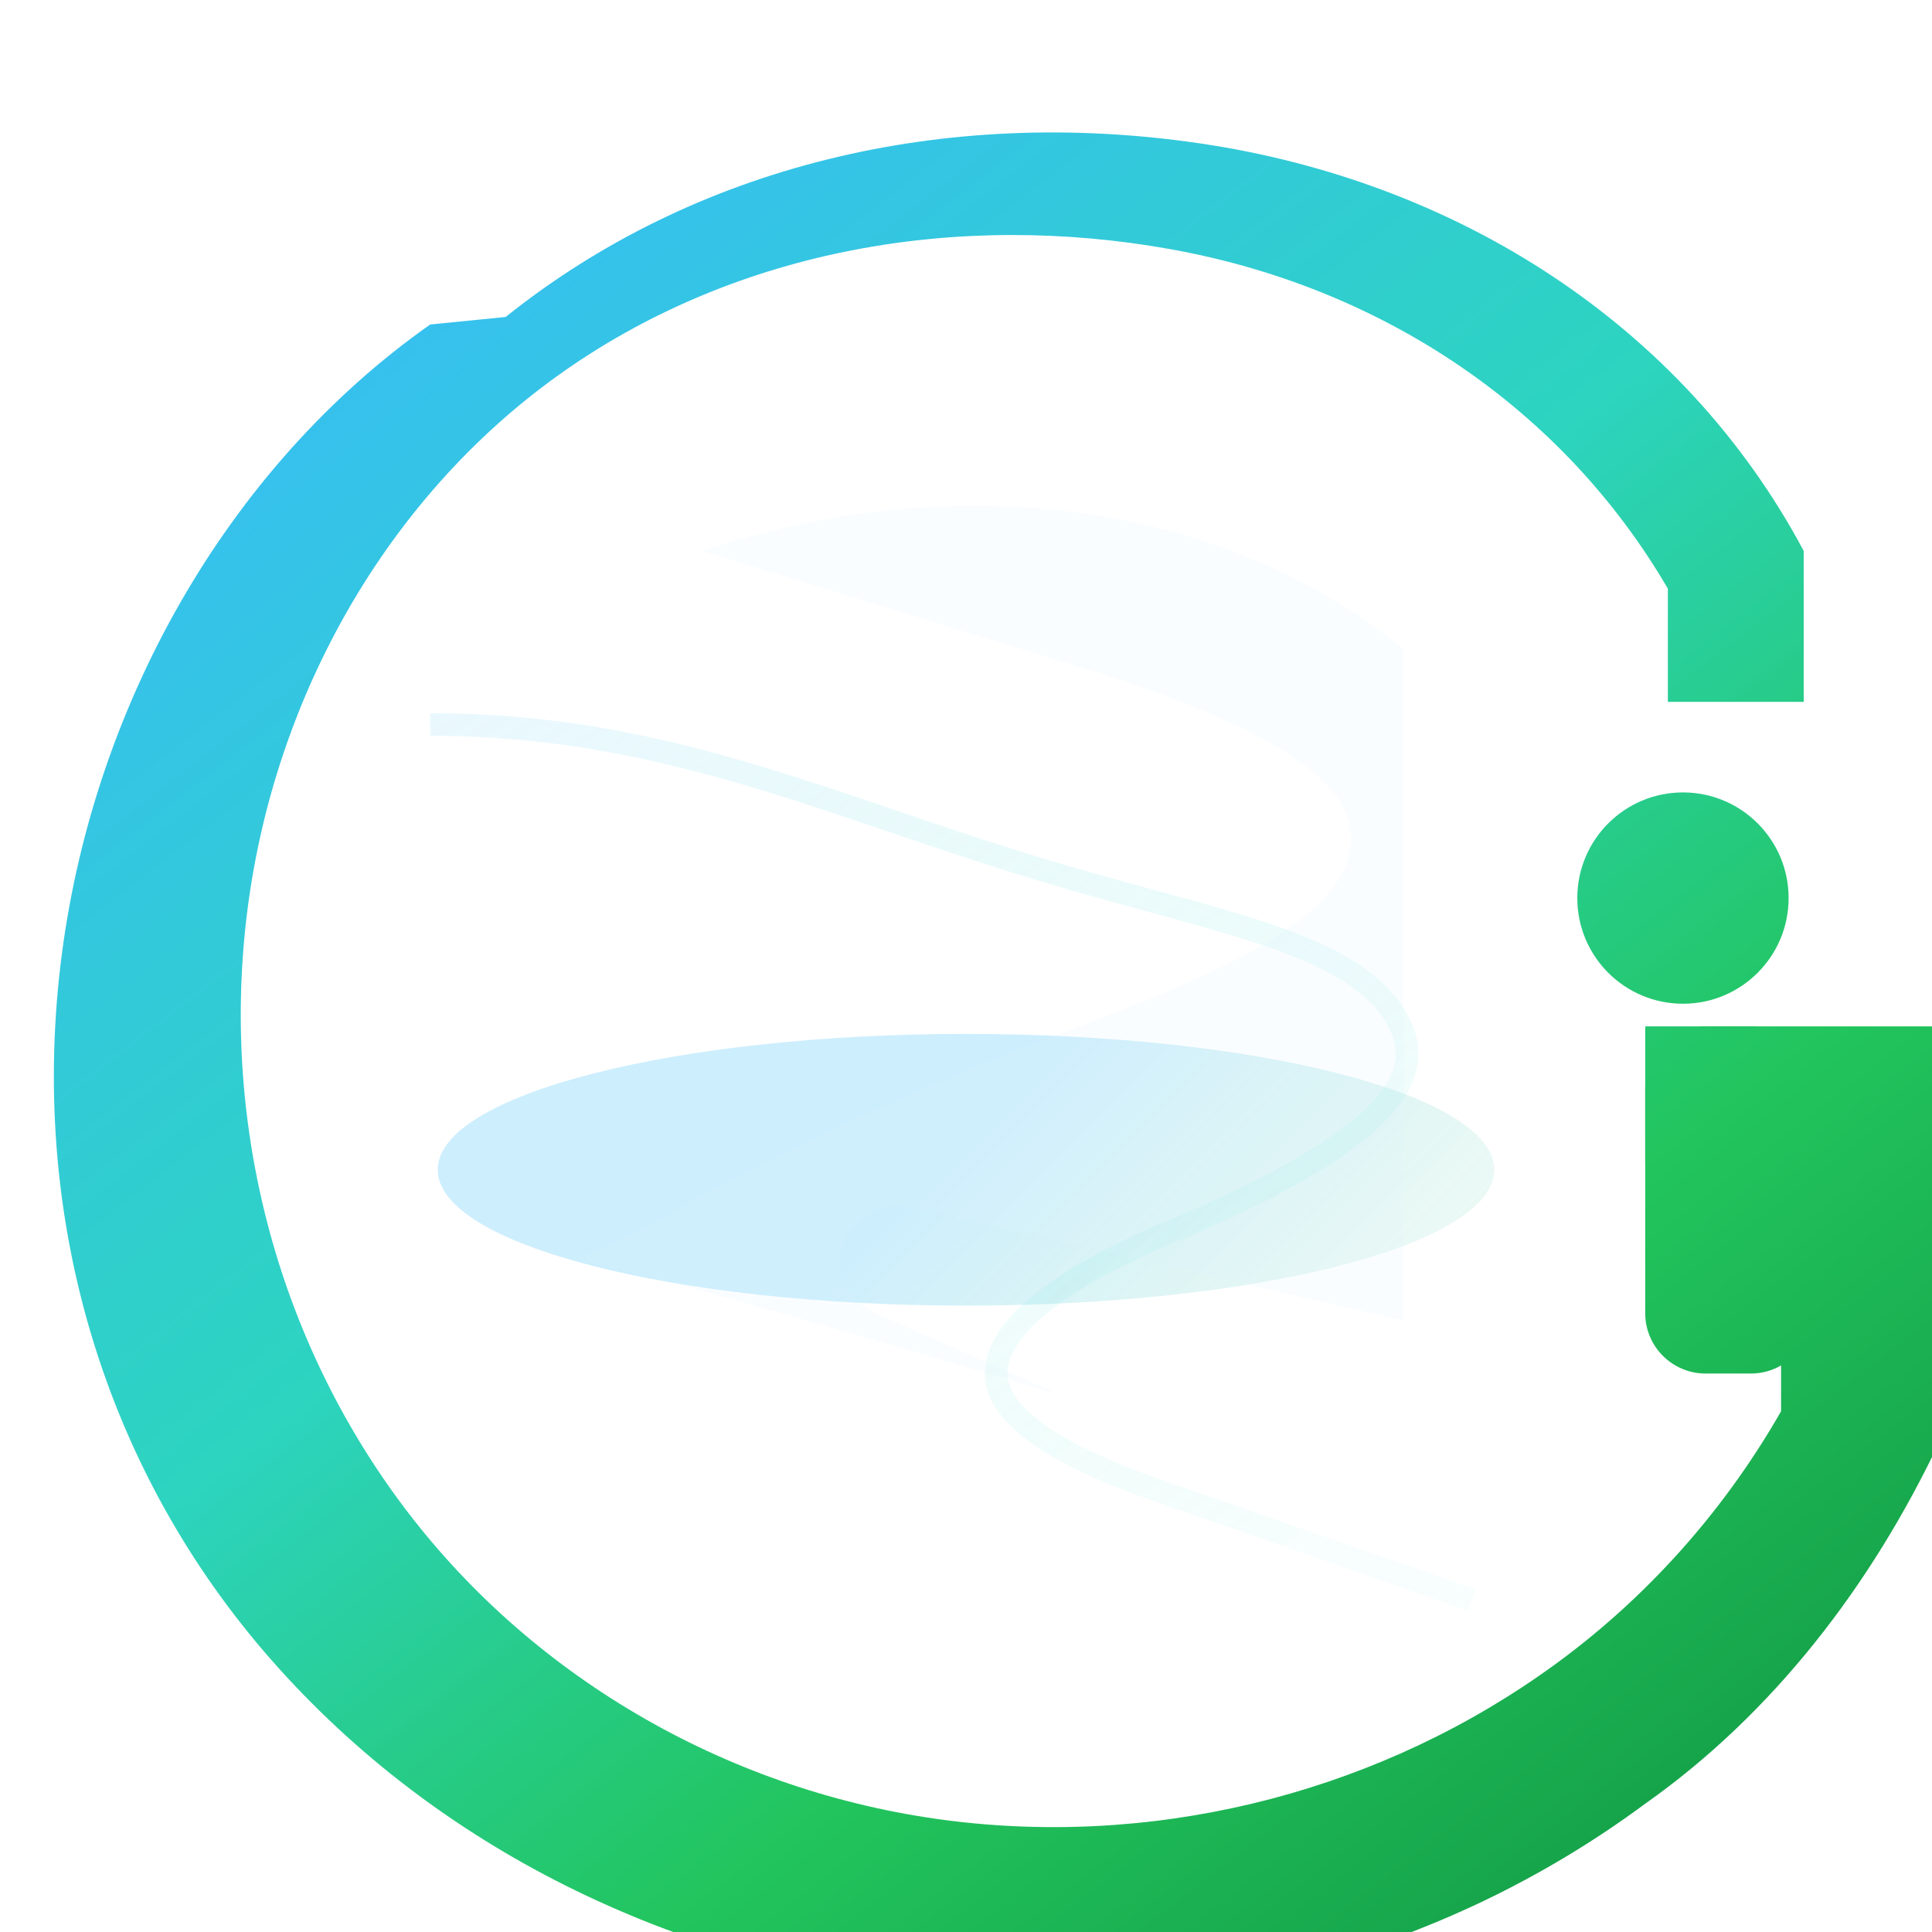
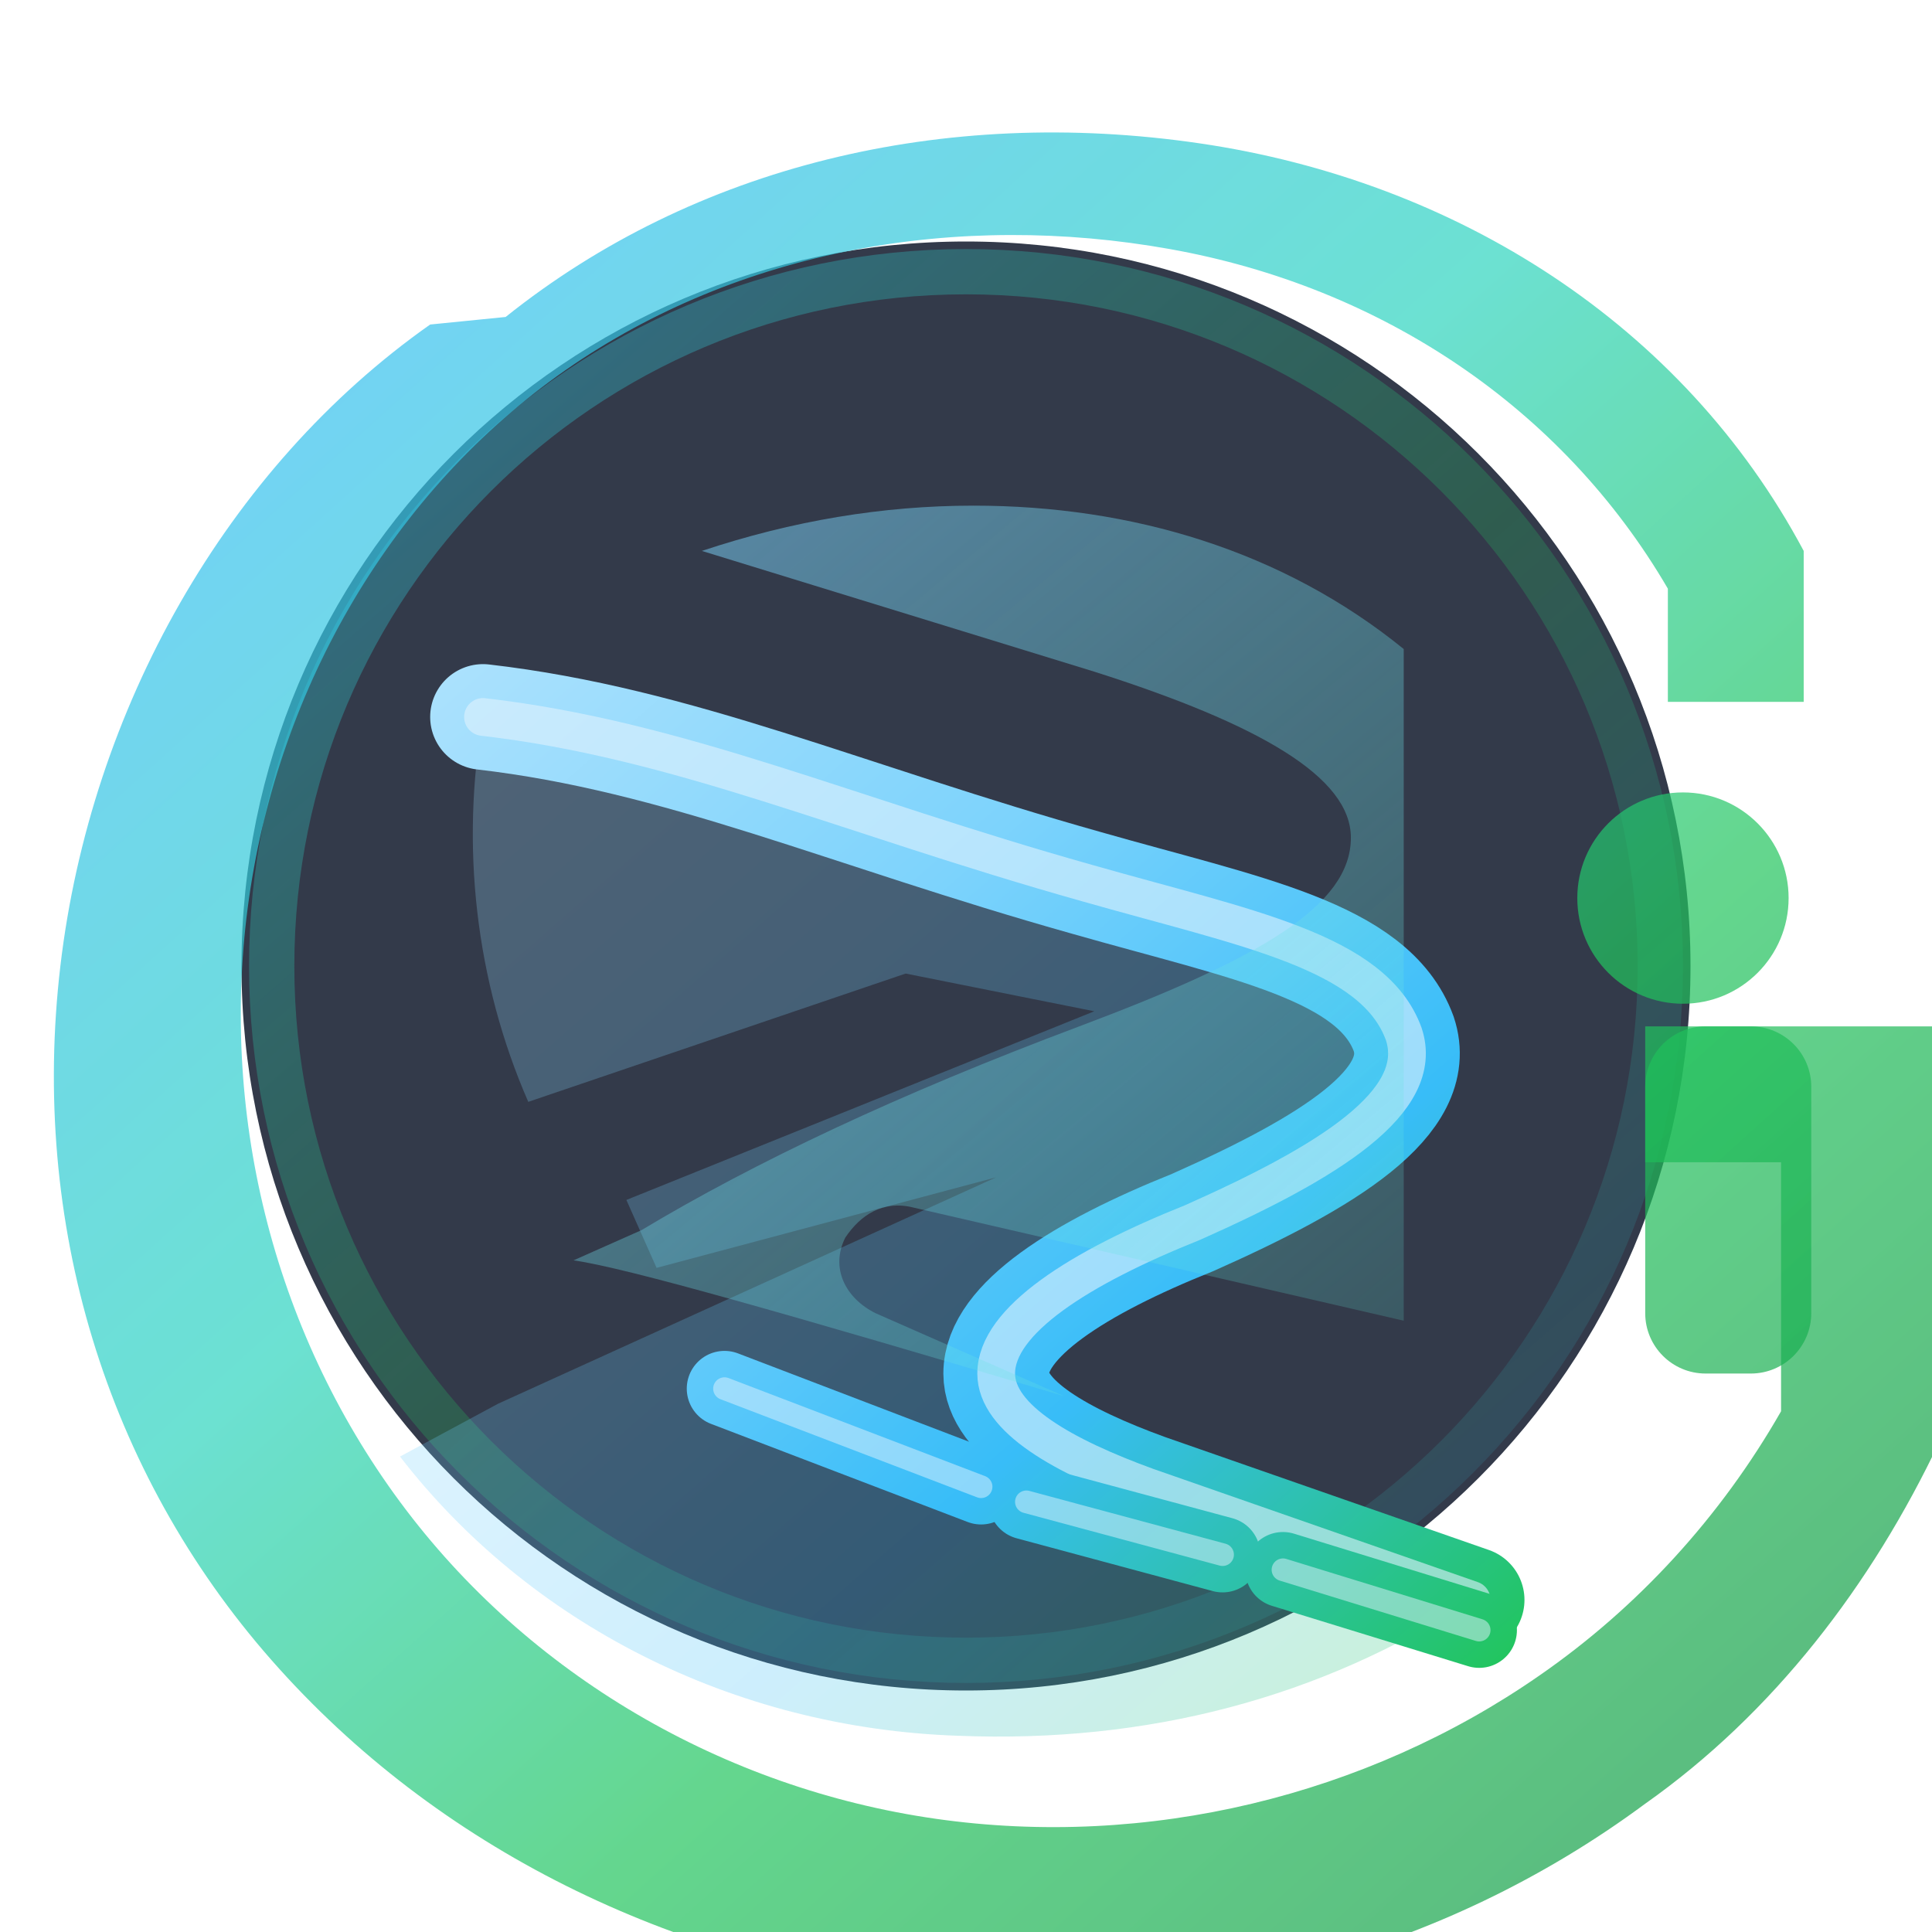
<svg xmlns="http://www.w3.org/2000/svg" width="256" height="256" viewBox="0 0 256 256" fill="none">
  <defs>
-     <linearGradient id="jgzt-main" x1="50" y1="20" x2="220" y2="240" gradientUnits="userSpaceOnUse">
+     <linearGradient id="jgzt-shell" x1="44" y1="26" x2="226" y2="228" gradientUnits="userSpaceOnUse">
      <stop offset="0" stop-color="#38BDF8" />
-       <stop offset="0.45" stop-color="#2DD4BF" />
-       <stop offset="0.75" stop-color="#22C55E" />
+       <stop offset="0.4" stop-color="#2DD4BF" />
+       <stop offset="0.7" stop-color="#22C55E" />
      <stop offset="1" stop-color="#16A34A" />
    </linearGradient>
-     <linearGradient id="jgzt-shine" x1="80" y1="60" x2="180" y2="200" gradientUnits="userSpaceOnUse">
-       <stop offset="0" stop-color="#BAE6FD" stop-opacity="0.3" />
-       <stop offset="1" stop-color="#5EEAD4" stop-opacity="0.05" />
+     <linearGradient id="zt-road" x1="60" y1="60" x2="200" y2="220" gradientUnits="userSpaceOnUse">
+       <stop offset="0" stop-color="#BAE6FD" />
+       <stop offset="0.4" stop-color="#7DD3FC" />
+       <stop offset="0.7" stop-color="#38BDF8" />
+       <stop offset="1" stop-color="#22C55E" />
    </linearGradient>
-     <linearGradient id="jgzt-glow" x1="100" y1="180" x2="160" y2="240" gradientUnits="userSpaceOnUse">
-       <stop offset="0" stop-color="#38BDF8" stop-opacity="0.25" />
-       <stop offset="1" stop-color="#22C55E" stop-opacity="0" />
+     <linearGradient id="zt-glow" x1="80" y1="80" x2="180" y2="200" gradientUnits="userSpaceOnUse">
+       <stop offset="0" stop-color="#7DD3FC" stop-opacity="0.5" />
+       <stop offset="1" stop-color="#5EEAD4" stop-opacity="0.15" />
+     </linearGradient>
+     <linearGradient id="jgzt-ring" x1="52" y1="34" x2="214" y2="220" gradientUnits="userSpaceOnUse">
+       <stop offset="0" stop-color="#38BDF8" stop-opacity="0.4" />
+       <stop offset="0.5" stop-color="#22C55E" stop-opacity="0.25" />
+       <stop offset="1" stop-color="#38BDF8" stop-opacity="0.1" />
    </linearGradient>
  </defs>
-   <ellipse cx="128" cy="155" rx="70" ry="18" fill="url(#jgzt-glow)" />
-   <path d="M67 42C92 22 125 14 159 19C193 24 223 43 239 73V93H221V78C207 54 183 38 155 33C127 28 98 33 75 49C52 65 37 91 33 119C29 147 36 176 53 199C70 222 96 237 124 241C152 245 181 238 204 222C217 213 228 201 236 187V154H218V136H257V191C248 210 235 227 218 239C191 259 157 268 123 264C89 260 58 245 36 220C14 195 4 162 8 128C12 94 30 62 57 43L67 42Z" fill="url(#jgzt-main)" />
-   <circle cx="223" cy="119" r="14" fill="url(#jgzt-main)" />
-   <rect x="218" y="136" width="22" height="46" rx="8" fill="url(#jgzt-main)" />
-   <path d="M57 96C90 96 112 108 144 117C165 123 182 126 186 137C189 146 176 154 158 162C143 168 132 175 132 182C132 188 141 193 152 197L195 212" fill="none" stroke="url(#jgzt-shine)" stroke-width="3" />
-   <path d="M85 163C100 154 119 145 143 136C167 127 179 120 179 111C179 103 167 96 145 89L93 73C105 69 117 67 129 67C150 67 170 73 186 86V175L121 160C117 159 114 161 112 164C110 168 112 172 116 174L141 185C104 174 83 168 76 167L85 163Z" fill="#E0F2FE" opacity="0.15" />
+   <circle cx="128" cy="128" r="96" fill="#0F172A" opacity="0.85" />
+   <circle cx="128" cy="128" r="92" fill="none" stroke="url(#jgzt-ring)" stroke-width="6" />
+   <path d="M67 42C92 22 125 14 159 19C193 24 223 43 239 73V93H221V78C207 54 183 38 155 33C127 28 98 33 75 49C52 65 37 91 33 119C29 147 36 176 53 199C70 222 96 237 124 241C152 245 181 238 204 222C217 213 228 201 236 187V154H218V136H257V191C248 210 235 227 218 239C191 259 157 268 123 264C89 260 58 245 36 220C14 195 4 162 8 128C12 94 30 62 57 43L67 42Z" fill="url(#jgzt-shell)" opacity="0.7" />
+   <circle cx="223" cy="119" r="14" fill="url(#jgzt-shell)" opacity="0.7" />
+   <rect x="218" y="136" width="22" height="46" rx="8" fill="url(#jgzt-shell)" opacity="0.7" />
+   <path d="M57 96C90 96 112 108 144 117C165 123 182 126 186 137C189 146 176 154 158 162C143 168 132 175 132 182C132 188 141 193 152 197L195 212C175 225 152 231 127 230C97 229 70 215 53 193L66 186L132 156L87 168L83 159L145 134L120 129L70 146C63 130 61 112 64 95L57 96Z" fill="url(#zt-road)" opacity="0.25" />
+   <path d="M64 95 C90 98 112 108 144 117 C165 123 182 126 186 137 C189 146 176 154 158 162 C143 168 132 175 132 182 C132 188 141 193 152 197 L195 212" fill="none" stroke="url(#zt-road)" stroke-width="14" stroke-linecap="round" stroke-linejoin="round" />
+   <path d="M64 95 C90 98 112 108 144 117 C165 123 182 126 186 137 C189 146 176 154 158 162 C143 168 132 175 132 182 C132 188 141 193 152 197 L195 212" fill="none" stroke="#E0F2FE" stroke-width="5" stroke-linecap="round" stroke-linejoin="round" opacity="0.6" />
+   <path d="M96 184L130 197" stroke="url(#zt-road)" stroke-width="10" stroke-linecap="round" />
+   <path d="M136 199L162 206" stroke="url(#zt-road)" stroke-width="10" stroke-linecap="round" />
+   <path d="M170 208L196 216" stroke="url(#zt-road)" stroke-width="10" stroke-linecap="round" />
+   <path d="M96 184L130 197" stroke="#E0F2FE" stroke-width="3" stroke-linecap="round" opacity="0.5" />
+   <path d="M136 199L162 206" stroke="#E0F2FE" stroke-width="3" stroke-linecap="round" opacity="0.5" />
+   <path d="M170 208L196 216" stroke="#E0F2FE" stroke-width="3" stroke-linecap="round" opacity="0.5" />
+   <path d="M85 163C100 154 119 145 143 136C167 127 179 120 179 111C179 103 167 96 145 89L93 73C105 69 117 67 129 67C150 67 170 73 186 86V175L121 160C117 159 114 161 112 164C110 168 112 172 116 174L141 185C104 174 83 168 76 167L85 163Z" fill="url(#zt-glow)" />
</svg>
